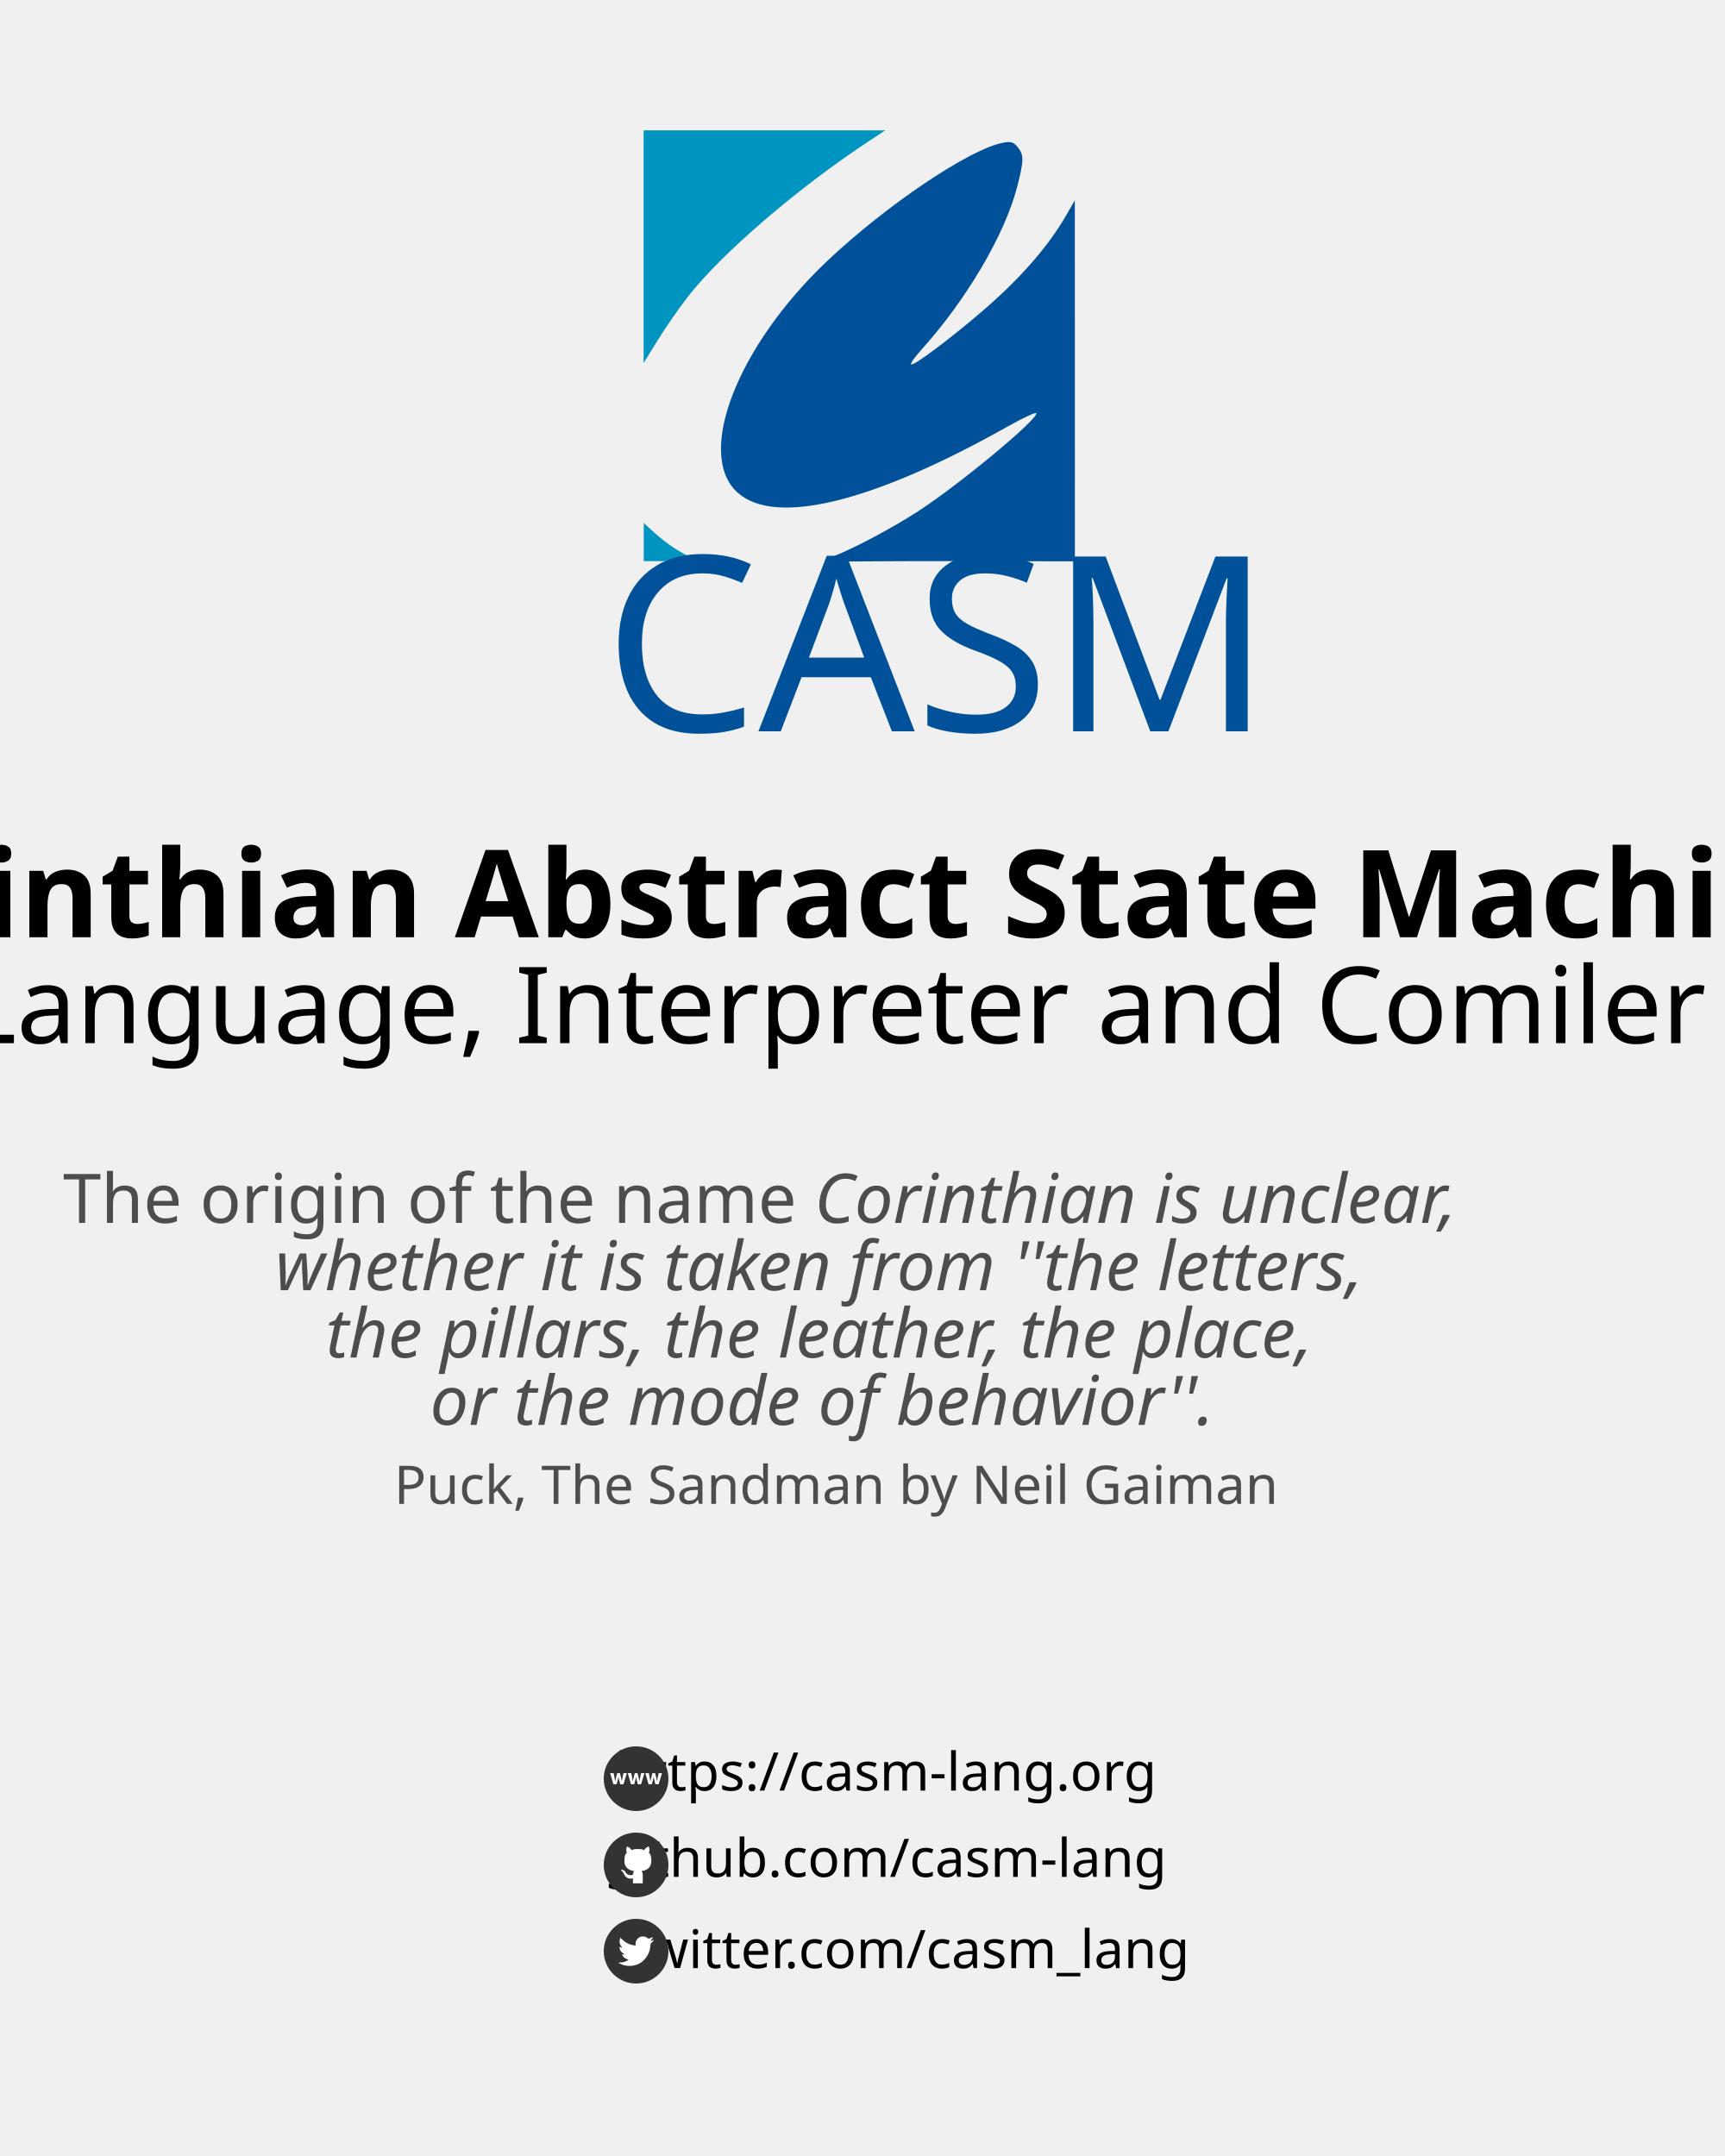
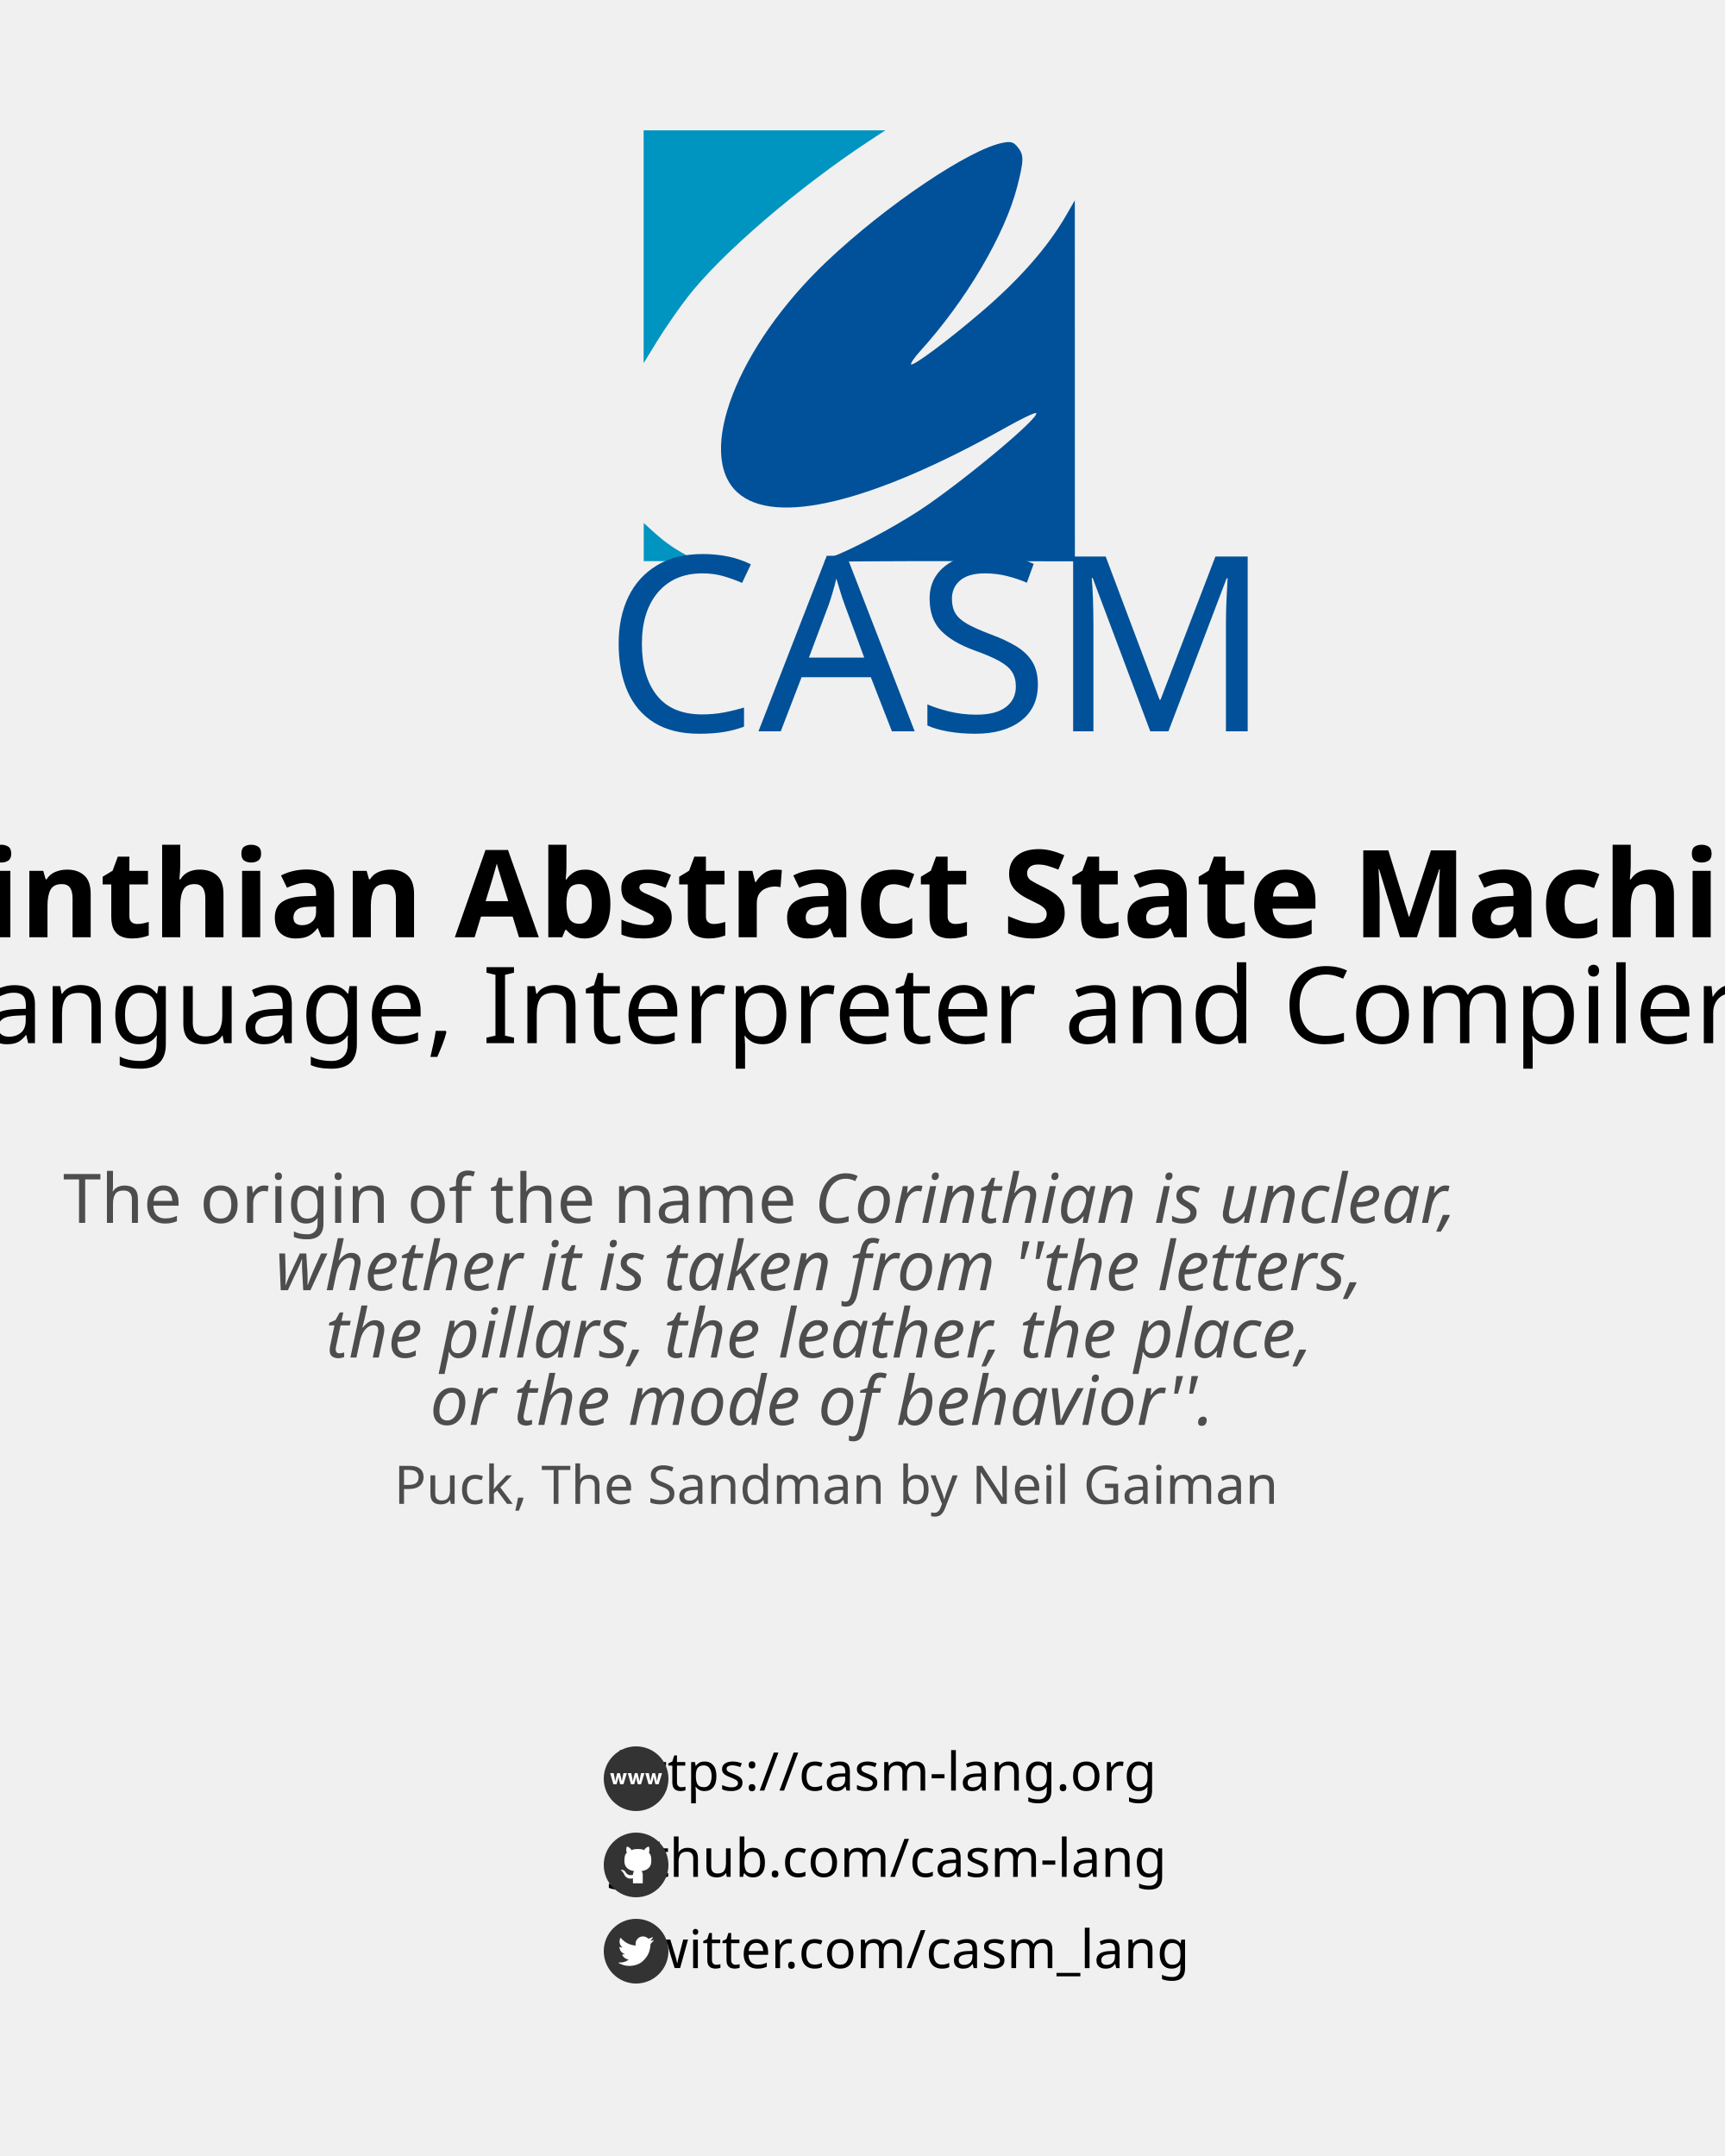
<svg xmlns="http://www.w3.org/2000/svg" width="400mm" height="500mm" viewBox="0 0 400 500" version="1.1" id="svg119">
  <defs id="defs113">
    <radialGradient id="radialGradient4120" gradientUnits="userSpaceOnUse" cy="63.965" cx="15.116" gradientTransform="scale(1.644,0.60828)" r="12.289">
      <stop id="stop4116" offset="0" />
      <stop id="stop4118" stop-opacity="0" offset="1" />
    </radialGradient>
    <radialGradient id="radialGradient377" gradientUnits="userSpaceOnUse" cy="15.716" cx="18.248" gradientTransform="scale(0.99999,1)" r="29.993">
      <stop id="stop3964" stop-color="#d3e9ff" offset="0" />
      <stop id="stop4134" stop-color="#d3e9ff" offset=".155" />
      <stop id="stop4346" stop-color="#4074ae" offset=".75" />
      <stop id="stop3966" stop-color="#36486c" offset="1" />
    </radialGradient>
    <radialGradient id="radialGradient4356" gradientUnits="userSpaceOnUse" cy="10.476" cx="11.827" gradientTransform="scale(1.1795,0.84779)" r="32.665">
      <stop id="stop4352" stop-color="#fff" offset="0" />
      <stop id="stop4354" stop-color="#fff" stop-opacity="0" offset="1" />
    </radialGradient>
    <radialGradient id="radialGradient636" fx="18.934" fy="17.81" gradientUnits="userSpaceOnUse" cy="17.486" cx="18.634" gradientTransform="matrix(1.0185,0,0,0.94748,-0.080952,0.030883)" r="40.693">
      <stop id="stop4752" stop-color="#fff" offset="0" />
      <stop id="stop4758" stop-color="#fefefe" offset=".379" />
      <stop id="stop4754" stop-color="#1d1d1d" offset="1" />
    </radialGradient>
    <radialGradient id="radialGradient293" gradientUnits="userSpaceOnUse" cy="12.142" cx="15.601" gradientTransform="scale(0.99999,1)" r="43.527">
      <stop id="stop4128" stop-color="#fff" offset="0" />
      <stop id="stop4130" stop-color="#fff" stop-opacity=".165" offset="1" />
    </radialGradient>
    <radialGradient id="radialGradient4120-9" gradientUnits="userSpaceOnUse" cy="63.965" cx="15.116" gradientTransform="matrix(0.434975,0,0,0.2000815,136.2328,104.4362)" r="12.289">
      <stop id="stop4116-7" offset="0" />
      <stop id="stop4118-3" stop-opacity="0" offset="1" />
    </radialGradient>
    <radialGradient id="radialGradient377-5" gradientUnits="userSpaceOnUse" cy="15.716" cx="18.248" gradientTransform="matrix(0.99999,0,0,1,8.099152,67.65869)" r="29.993">
      <stop id="stop3964-9" stop-color="#d3e9ff" offset="0" />
      <stop id="stop4134-2" stop-color="#d3e9ff" offset=".155" />
      <stop id="stop4346-2" stop-color="#4074ae" offset=".75" />
      <stop id="stop3966-8" stop-color="#36486c" offset="1" />
    </radialGradient>
    <radialGradient id="radialGradient4356-2" gradientUnits="userSpaceOnUse" cy="10.476" cx="11.827" gradientTransform="matrix(0.9859912,0,0,0.84779,17.98605,67.65869)" r="32.665">
      <stop id="stop4352-3" stop-color="#fff" offset="0" />
      <stop id="stop4354-7" stop-color="#fff" stop-opacity="0" offset="1" />
    </radialGradient>
    <radialGradient id="radialGradient636-7" fx="18.934" fy="17.81" gradientUnits="userSpaceOnUse" cy="17.486" cx="18.634" gradientTransform="matrix(1.0185,0,0,0.94748,8.0182,67.68957)" r="40.693">
      <stop id="stop4752-9" stop-color="#fff" offset="0" />
      <stop id="stop4758-2" stop-color="#fefefe" offset=".379" />
      <stop id="stop4754-0" stop-color="#1d1d1d" offset="1" />
    </radialGradient>
    <radialGradient id="radialGradient293-6" gradientUnits="userSpaceOnUse" cy="12.142" cx="15.601" gradientTransform="matrix(0.99999,0,0,1,8.099152,67.65869)" r="43.527">
      <stop id="stop4128-1" stop-color="#fff" offset="0" />
      <stop id="stop4130-8" stop-color="#fff" stop-opacity=".165" offset="1" />
    </radialGradient>
  </defs>
  <g id="layer1" transform="translate(-18.55869,354.9069)">
    <g transform="matrix(1.000001,0,0,0.9995213,139.2469,-319.7628)" id="g838">
      <g id="g4725" transform="matrix(0.8333333,0,0,0.8333333,13.0931,-25.83217)">
        <path style="fill:#0094c0;fill-opacity:1;stroke:none;stroke-width:0.764;stroke-opacity:1" d="M 18.559,57.497 V 25.093 h 33.63 33.63 l -4.219,2.768 C 61.671,40.936 40.043,59.531 30.737,71.591 c -2.489,3.226 -6.248,8.665 -8.352,12.087 l -3.826,6.222 z" id="path4686" />
        <path style="fill:#005199;fill-opacity:1;stroke:none;stroke-width:0.761;stroke-opacity:1" d="m 70.825,143.907 c 5.431,-1.976 16.817,-7.997 24.167,-12.78 11.675,-7.597 33.928,-26.128 32.792,-27.306 -0.251,-0.26 -3.863,1.445 -8.025,3.789 -37.526,21.132 -64.736,27.759 -75.112,18.292 -11.683,-10.66 -0.05,-40.688 24.938,-64.372 16.473,-15.613 39.718,-31.259 49.012,-32.99 2.179,-0.406 2.896,-0.19 4.044,1.217 1.77,2.17 1.751,3.712 -0.134,11.028 -3.457,13.417 -14.192,31.626 -26.978,45.762 -1.633,1.805 -2.774,3.475 -2.537,3.71 0.584,0.579 10.654,-6.951 19.783,-14.794 10.52,-9.037 18.33,-17.966 23.367,-26.716 l 2.402,-4.172 0.007,50.259 0.007,50.259 -35.35,-0.053 c -31.491,-0.048 -36.296,0.497 -33.653,-0.465 z" id="path4690" />
        <path style="fill:#0094c0;fill-opacity:1;stroke:none;stroke-width:0.189;stroke-opacity:1" d="m 18.59,139.725 v -5.312 l 1.72,1.58 c 3.824,3.511 6.113,5.185 9.974,7.294 1.416,0.773 2.655,1.483 2.754,1.578 0.108,0.104 -2.723,0.172 -7.134,0.172 h -7.314 z" id="path4713" />
      </g>
      <text xml:space="preserve" style="font-style:normal;font-weight:normal;font-size:13.631px;line-height:8.519px;font-family:sans-serif;letter-spacing:0px;word-spacing:0px;fill:#005199;fill-opacity:1;stroke:none;stroke-width:0.341px;stroke-linecap:butt;stroke-linejoin:miter;stroke-opacity:1" x="19.303" y="134.488" id="text110" transform="scale(0.9997585,1.000242)">
        <tspan id="tspan108" x="19.303" y="134.488" style="font-style:normal;font-variant:normal;font-weight:normal;font-stretch:normal;font-size:56.795px;font-family:Armata;-inkscape-font-specification:'Armata Thin';fill:#005199;fill-opacity:1;stroke-width:0.341px">CASM</tspan>
      </text>
    </g>
    <text id="text110-3-3-7" y="-137.545" x="217.658" style="font-style:normal;font-weight:normal;font-size:8.985px;line-height:5.616px;font-family:sans-serif;letter-spacing:0px;word-spacing:0px;fill:#000000;fill-opacity:1;stroke:none;stroke-width:0.225px;stroke-linecap:butt;stroke-linejoin:miter;stroke-opacity:1" xml:space="preserve">
      <tspan style="font-style:normal;font-variant:normal;font-weight:bold;font-stretch:normal;font-size:28.222px;line-height:25.62px;font-family:Armata;-inkscape-font-specification:'Armata Thin';text-align:center;text-anchor:middle;fill:#000000;fill-opacity:1;stroke-width:0.225px" y="-137.545" x="217.658" id="tspan949-5">Corinthian Abstract State Machine</tspan>
-       <tspan style="font-style:normal;font-variant:normal;font-weight:normal;font-stretch:normal;font-size:24.694px;line-height:25.62px;font-family:Armata;-inkscape-font-specification:'Armata Thin';text-align:center;text-anchor:middle;fill:#000000;fill-opacity:1;stroke-width:0.225px" y="-112.983" x="217.658" id="tspan979-7">Language, Interpreter and Comiler</tspan>
+       <tspan style="font-style:normal;font-variant:normal;font-weight:normal;font-stretch:normal;font-size:24.694px;line-height:25.62px;font-family:Armata;-inkscape-font-specification:'Armata Thin';text-align:center;text-anchor:middle;fill:#000000;fill-opacity:1;stroke-width:0.225px" y="-112.983" x="217.658" id="tspan979-7">Language, Interpreter and Compiler</tspan>
    </text>
    <text id="text110-3-3" y="-6.152" x="218.289" style="font-style:normal;font-weight:normal;font-size:8.985px;line-height:5.616px;font-family:sans-serif;letter-spacing:0px;word-spacing:0px;fill:#4d4d4d;fill-opacity:1;stroke:none;stroke-width:0.225px;stroke-linecap:butt;stroke-linejoin:miter;stroke-opacity:1" xml:space="preserve">
      <tspan style="font-style:normal;font-variant:normal;font-weight:normal;font-stretch:normal;font-size:12.347px;line-height:17.62px;font-family:Armata;-inkscape-font-specification:'Armata Thin';text-align:center;text-anchor:middle;fill:#4d4d4d;fill-opacity:1;stroke-width:0.225px" y="-6.152" x="218.289" id="tspan1136">Puck, The Sandman by Neil Gaiman</tspan>
    </text>
    <text id="text110-3-3-0" y="-71.315" x="217.381" style="font-style:normal;font-weight:normal;font-size:8.985px;line-height:5.616px;font-family:sans-serif;letter-spacing:0px;word-spacing:0px;fill:#4d4d4d;fill-opacity:1;stroke:none;stroke-width:0.225px;stroke-linecap:butt;stroke-linejoin:miter;stroke-opacity:1" xml:space="preserve">
      <tspan style="font-style:normal;font-variant:normal;font-weight:normal;font-stretch:normal;font-size:15.875px;line-height:15.62px;font-family:Armata;-inkscape-font-specification:'Armata Thin';text-align:center;text-anchor:middle;fill:#4d4d4d;fill-opacity:1;stroke-width:0.225px" y="-71.315" x="217.381" id="tspan971-9">The origin of the name <tspan style="font-style:italic;font-size:15.875px;line-height:15.62px;fill:#4d4d4d;stroke-width:0.225px" id="tspan973-3">Corinthian is unclear,</tspan>
      </tspan>
      <tspan style="font-style:italic;font-variant:normal;font-weight:normal;font-stretch:normal;font-size:15.875px;line-height:15.62px;font-family:Armata;-inkscape-font-specification:'Armata Thin';text-align:center;text-anchor:middle;fill:#4d4d4d;fill-opacity:1;stroke-width:0.225px" y="-55.695" x="218.792" id="tspan981-6">whether it is taken from ''the letters, </tspan>
      <tspan style="font-style:italic;font-variant:normal;font-weight:normal;font-stretch:normal;font-size:15.875px;line-height:15.62px;font-family:Armata;-inkscape-font-specification:'Armata Thin';text-align:center;text-anchor:middle;fill:#4d4d4d;fill-opacity:1;stroke-width:0.225px" y="-40.075" x="218.792" id="tspan989-0">the pillars, the leather, the place, </tspan>
      <tspan style="font-style:italic;font-variant:normal;font-weight:normal;font-stretch:normal;font-size:15.875px;line-height:15.62px;font-family:Armata;-inkscape-font-specification:'Armata Thin';text-align:center;text-anchor:middle;fill:#4d4d4d;fill-opacity:1;stroke-width:0.225px" y="-24.455" x="217.381" id="tspan995-6">or the mode of behavior''.</tspan>
      <tspan style="font-style:normal;font-variant:normal;font-weight:normal;font-stretch:normal;font-size:15.875px;line-height:15.62px;font-family:Armata;-inkscape-font-specification:'Armata Thin';text-align:center;text-anchor:middle;fill:#4d4d4d;fill-opacity:1;stroke-width:0.225px" y="-16.266" x="217.381" id="tspan979-2" />
    </text>
    <text id="text110-3-3-9" y="60.337" x="229.83" style="font-style:normal;font-weight:normal;font-size:8.985px;line-height:5.616px;font-family:sans-serif;letter-spacing:0px;word-spacing:0px;fill:#000000;fill-opacity:1;stroke:none;stroke-width:0.225px;stroke-linecap:butt;stroke-linejoin:miter;stroke-opacity:1" xml:space="preserve">
      <tspan style="font-style:normal;font-variant:normal;font-weight:normal;font-stretch:normal;font-size:12.347px;line-height:17.62px;font-family:Armata;-inkscape-font-specification:'Armata Thin';text-align:center;text-anchor:middle;fill:#000000;fill-opacity:1;stroke-width:0.225px" y="60.337" x="229.83" id="tspan1136-4">https://casm-lang.org</tspan>
    </text>
    <text id="text110-3-3-9-7" y="80.354" x="229.651" style="font-style:normal;font-weight:normal;font-size:8.985px;line-height:5.616px;font-family:sans-serif;letter-spacing:0px;word-spacing:0px;fill:#000000;fill-opacity:1;stroke:none;stroke-width:0.225px;stroke-linecap:butt;stroke-linejoin:miter;stroke-opacity:1" xml:space="preserve">
      <tspan style="font-style:normal;font-variant:normal;font-weight:normal;font-stretch:normal;font-size:12.347px;line-height:17.62px;font-family:Armata;-inkscape-font-specification:'Armata Thin';text-align:center;text-anchor:middle;fill:#000000;fill-opacity:1;stroke-width:0.225px" y="80.354" x="229.651" id="tspan1136-4-8">github.com/casm-lang</tspan>
    </text>
    <text id="text110-3-3-9-7-4" y="101.514" x="235.078" style="font-style:normal;font-weight:normal;font-size:8.985px;line-height:5.616px;font-family:sans-serif;letter-spacing:0px;word-spacing:0px;fill:#000000;fill-opacity:1;stroke:none;stroke-width:0.225px;stroke-linecap:butt;stroke-linejoin:miter;stroke-opacity:1" xml:space="preserve">
      <tspan style="font-style:normal;font-variant:normal;font-weight:normal;font-stretch:normal;font-size:12.347px;line-height:17.62px;font-family:Armata;-inkscape-font-specification:'Armata Thin';text-align:center;text-anchor:middle;fill:#000000;fill-opacity:1;stroke-width:0.225px" y="101.514" x="235.078" id="tspan1136-4-8-5">twitter.com/casm_lang</tspan>
    </text>
    <g id="Style_2_copy_3" transform="matrix(0.46875,0,0,0.46875,158.5587,50.09315)">
      <g id="g4651">
        <g id="g4649">
          <path id="path4647" d="M 16,0 C 7.163,0 0,7.163 0,16 0,24.836 7.163,32 16,32 24.837,32 32,24.836 32,16 32,7.163 24.837,0 16,0 Z" style="fill:#333333" />
        </g>
      </g>
      <g id="g4659">
        <path id="path4653" d="m 4.905,13.267 0.436,2.236 c 0.111,0.57 0.223,1.174 0.313,1.8 H 5.676 C 5.788,16.677 5.945,16.051 6.078,15.514 L 6.66,13.267 h 1.342 l 0.547,2.18 c 0.146,0.615 0.291,1.23 0.403,1.856 h 0.022 c 0.078,-0.626 0.19,-1.241 0.313,-1.867 l 0.47,-2.169 h 1.666 L 9.745,18.734 H 8.147 L 7.632,16.81 C 7.498,16.273 7.397,15.781 7.286,15.111 H 7.264 C 7.163,15.793 7.052,16.296 6.906,16.81 L 6.358,18.733 H 4.76 L 3.172,13.266 h 1.733 z" style="fill:#ffffff" />
        <path id="path4655" d="m 13.608,13.267 0.436,2.236 c 0.111,0.57 0.223,1.174 0.313,1.8 h 0.022 c 0.112,-0.626 0.269,-1.252 0.402,-1.789 l 0.582,-2.247 h 1.342 l 0.547,2.18 c 0.146,0.615 0.291,1.23 0.403,1.856 h 0.022 c 0.078,-0.626 0.19,-1.241 0.313,-1.867 l 0.47,-2.169 h 1.666 l -1.678,5.467 H 16.85 L 16.336,16.811 C 16.202,16.274 16.101,15.782 15.99,15.112 h -0.023 c -0.101,0.682 -0.212,1.185 -0.358,1.699 l -0.548,1.923 h -1.598 l -1.588,-5.467 z" style="fill:#ffffff" />
        <path id="path4657" d="m 22.31,13.267 0.436,2.236 c 0.111,0.57 0.223,1.174 0.313,1.8 h 0.022 c 0.112,-0.626 0.269,-1.252 0.402,-1.789 l 0.582,-2.247 h 1.342 l 0.547,2.18 c 0.146,0.615 0.291,1.23 0.403,1.856 h 0.022 c 0.078,-0.626 0.19,-1.241 0.313,-1.867 l 0.47,-2.169 h 1.666 l -1.678,5.467 h -1.598 l -0.514,-1.923 c -0.134,-0.537 -0.235,-1.029 -0.346,-1.699 h -0.023 c -0.101,0.682 -0.212,1.185 -0.358,1.699 l -0.548,1.923 h -1.598 l -1.588,-5.467 z" style="fill:#ffffff" />
      </g>
    </g>
    <g id="Layer_3" transform="matrix(0.234375,0,0,0.234375,158.5587,70.09315)">
      <g id="g4682">
        <g id="g4680">
          <path id="path4678" d="M 32,0 C 14.327,0 0,14.327 0,32 0,49.673 14.327,64 32,64 49.673,64 64,49.673 64,32 64,14.327 49.673,0 32,0 Z" style="fill:#333333" />
        </g>
      </g>
      <g id="Outline_Filled">
        <path id="Cat_3_" d="m 38.592,50.166 h -4.84 -4.844 c 0,0 0.014,-2.874 0,-4.844 -6.629,1.428 -8.479,-3.633 -8.479,-3.633 -1.21,-2.423 -2.423,-3.633 -2.423,-3.633 -2.423,-1.438 0,-1.21 0,-1.21 2.423,0 3.633,2.423 3.633,2.423 2.126,3.609 5.908,3.028 7.266,2.423 0,-1.21 0.53,-3.042 1.21,-3.633 -5.29,-0.595 -9.693,-3.633 -9.693,-9.689 0,-6.056 1.216,-7.266 2.427,-8.479 -0.244,-0.597 -1.259,-2.805 0.037,-6.056 0,0 2.38,0 4.803,3.633 1.2,-1.2 4.844,-1.21 6.056,-1.21 1.208,0 4.854,0.01 6.054,1.21 2.423,-3.633 4.809,-3.633 4.809,-3.633 1.296,3.251 0.282,5.459 0.037,6.056 1.21,1.21 2.423,2.423 2.423,8.479 0,6.056 -4.397,9.092 -9.689,9.689 0.682,0.591 1.21,2.675 1.21,3.633 z" style="fill:#ffffff" />
      </g>
    </g>
    <g id="Flat_copy" transform="matrix(0.46875,0,0,0.46875,158.5587,90.09315)">
      <g id="g4703">
        <path id="path4701" d="M 16,0 C 7.163,0 0,7.163 0,16 0,24.836 7.163,32 16,32 24.837,32 32,24.836 32,16 32,7.163 24.837,0 16,0 Z" style="fill:#333333" />
      </g>
      <path id="path4705" d="m 18.226,8.886 c -1.59,0.579 -2.595,2.071 -2.481,3.704 l 0.038,0.63 -0.636,-0.077 C 12.832,12.847 10.809,11.844 9.091,10.159 L 8.251,9.323 8.036,9.94 c -0.458,1.376 -0.165,2.83 0.789,3.808 0.509,0.54 0.394,0.617 -0.483,0.296 -0.305,-0.103 -0.573,-0.18 -0.598,-0.141 -0.089,0.09 0.216,1.26 0.458,1.724 0.331,0.644 1.005,1.273 1.743,1.647 l 0.624,0.296 -0.739,0.011 c -0.712,0 -0.738,0.013 -0.661,0.284 0.254,0.836 1.259,1.724 2.379,2.11 l 0.789,0.27 -0.687,0.412 c -1.018,0.593 -2.214,0.927 -3.41,0.951 -0.573,0.013 -1.044,0.064 -1.044,0.103 0,0.128 1.553,0.848 2.455,1.132 2.71,0.836 5.929,0.475 8.346,-0.952 1.718,-1.016 3.435,-3.036 4.237,-4.992 0.433,-1.041 0.865,-2.945 0.865,-3.858 0,-0.592 0.038,-0.669 0.75,-1.376 0.42,-0.412 0.814,-0.862 0.891,-0.99 0.128,-0.245 0.114,-0.245 -0.534,-0.026 -1.081,0.386 -1.234,0.335 -0.699,-0.244 0.394,-0.412 0.865,-1.158 0.865,-1.376 0,-0.038 -0.191,0.026 -0.407,0.141 -0.229,0.129 -0.738,0.322 -1.12,0.437 L 22.158,9.826 21.535,9.4 C 21.191,9.169 20.709,8.911 20.454,8.834 19.804,8.654 18.812,8.68 18.226,8.886 Z" style="fill:#ffffff" />
    </g>
+     <text xml:space="preserve" style="font-style:normal;font-variant:normal;font-weight:bold;font-stretch:normal;font-size:10.583px;line-height:6.35px;font-family:Roboto;-inkscape-font-specification:'Sans Bold';text-align:center;letter-spacing:0px;word-spacing:0px;writing-mode:lr-tb;text-anchor:middle;fill:#000000;fill-opacity:1;stroke:none;stroke-width:0.265px;stroke-linecap:butt;stroke-linejoin:miter;stroke-opacity:1" x="343.152" y="-117.168" id="text4563">
+       <tspan id="tspan4561" x="343.152" y="-111.244" style="stroke-width:0.265px" />
+     </text>
  </g>
</svg>
